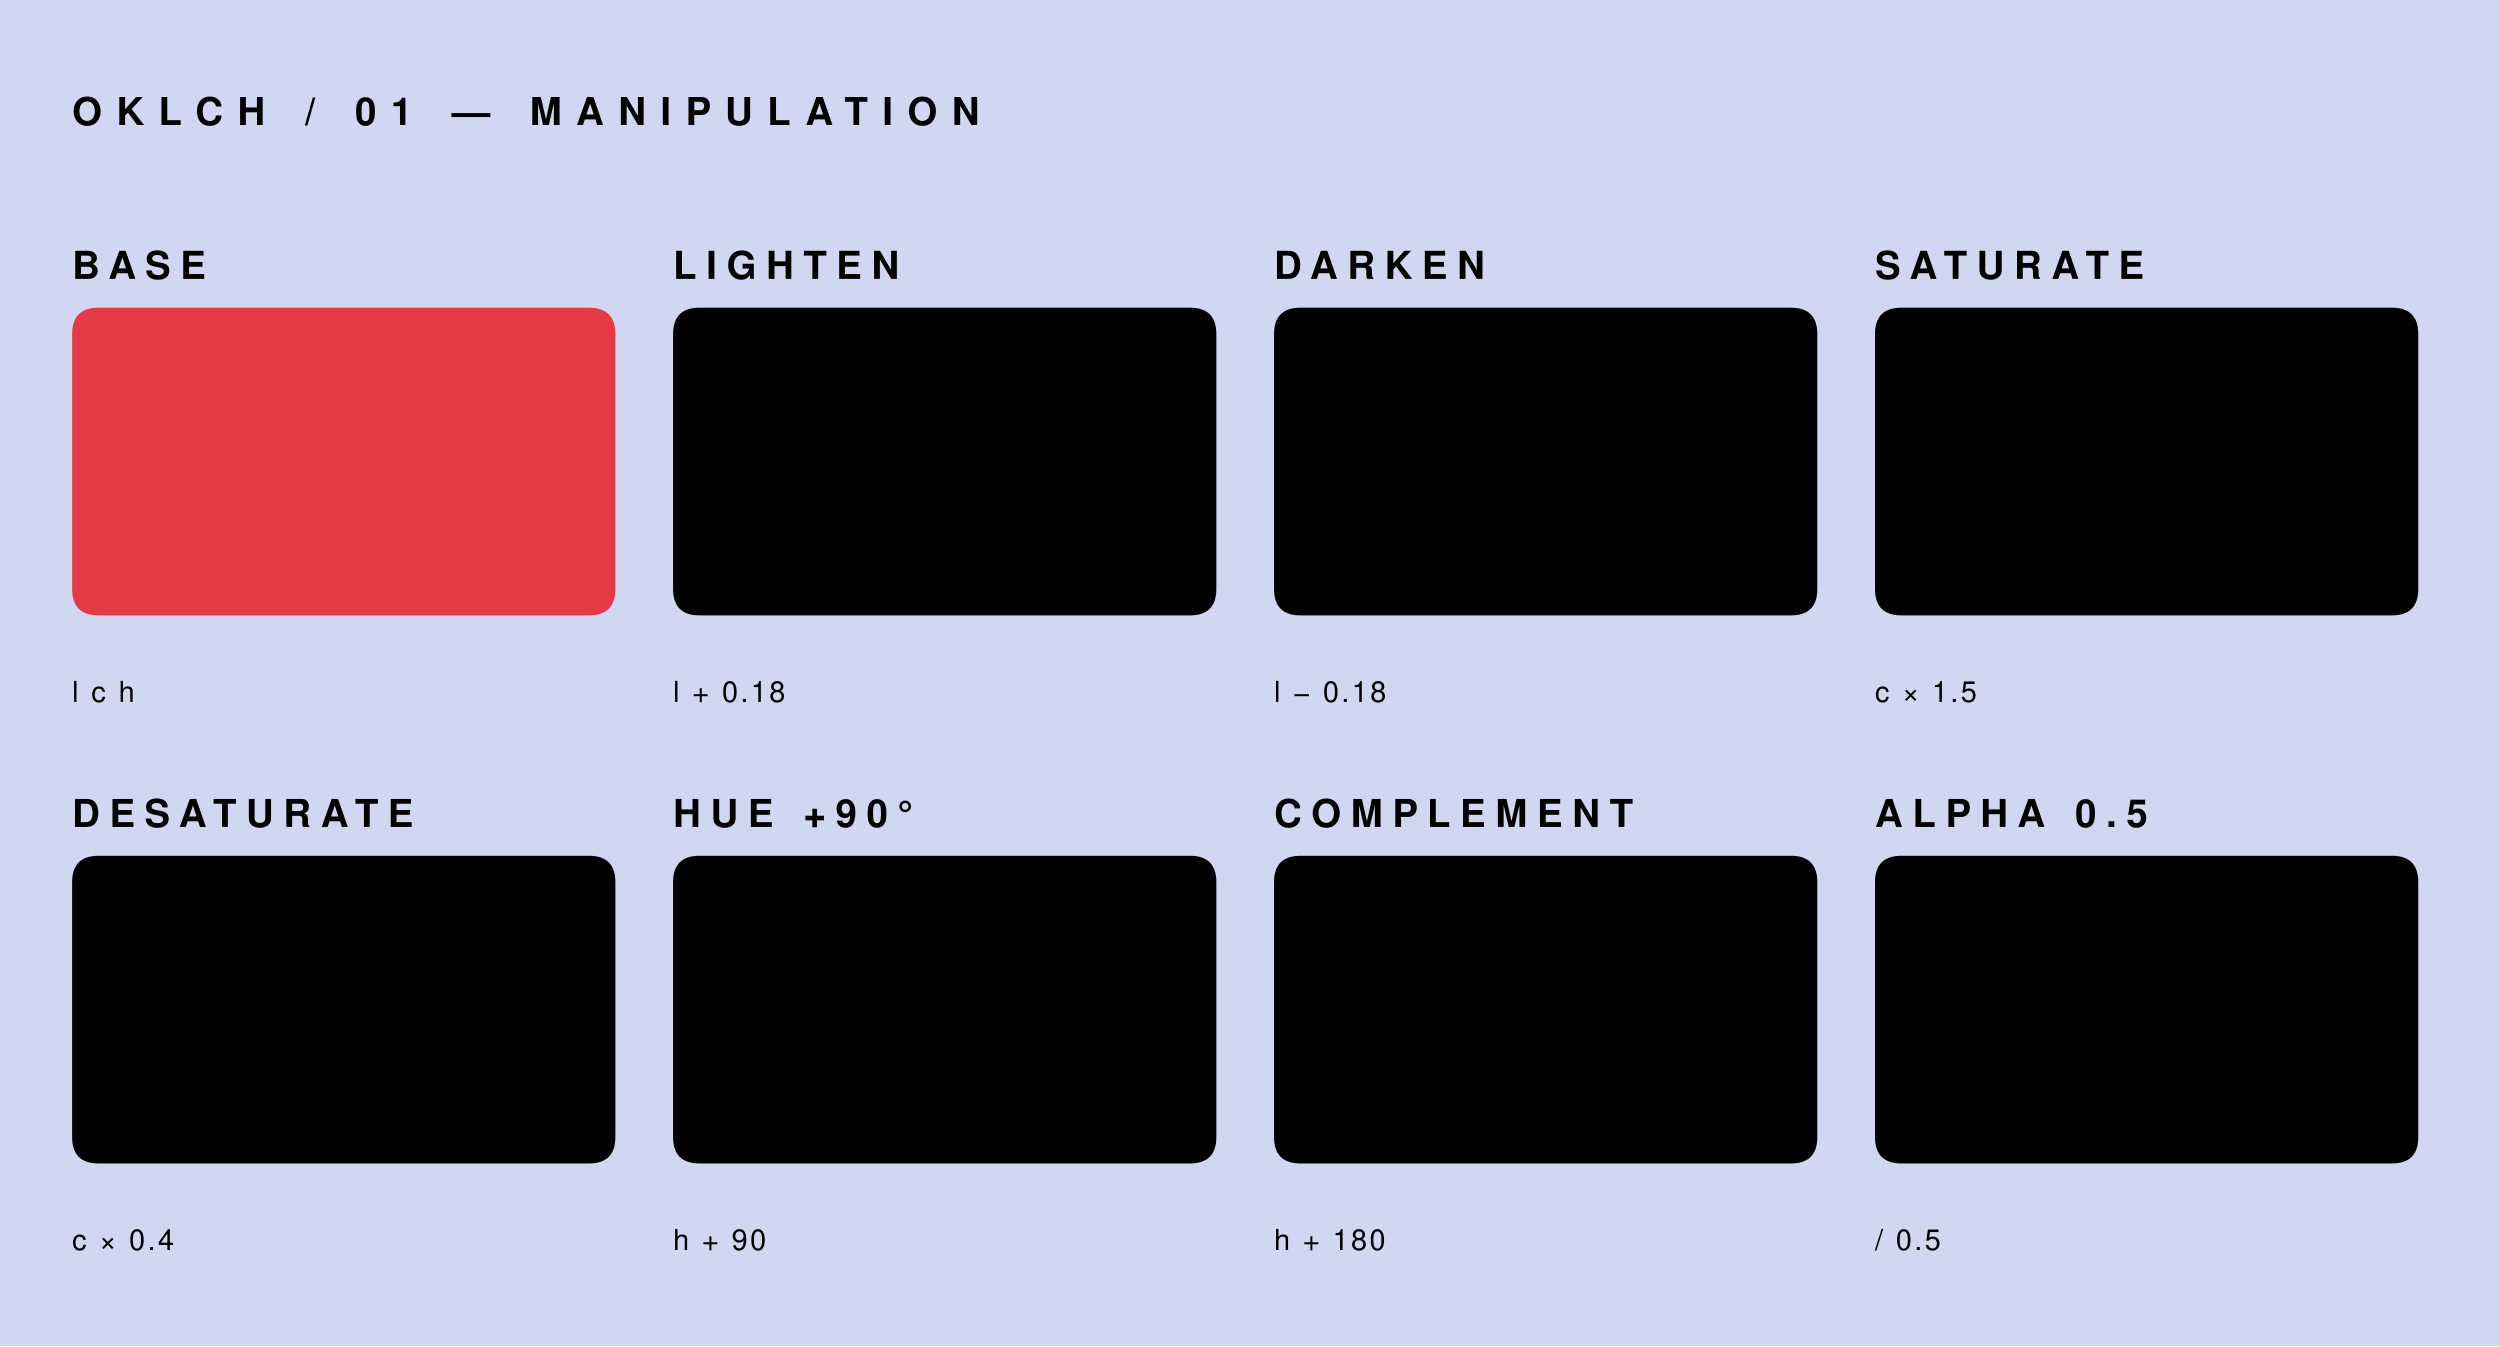
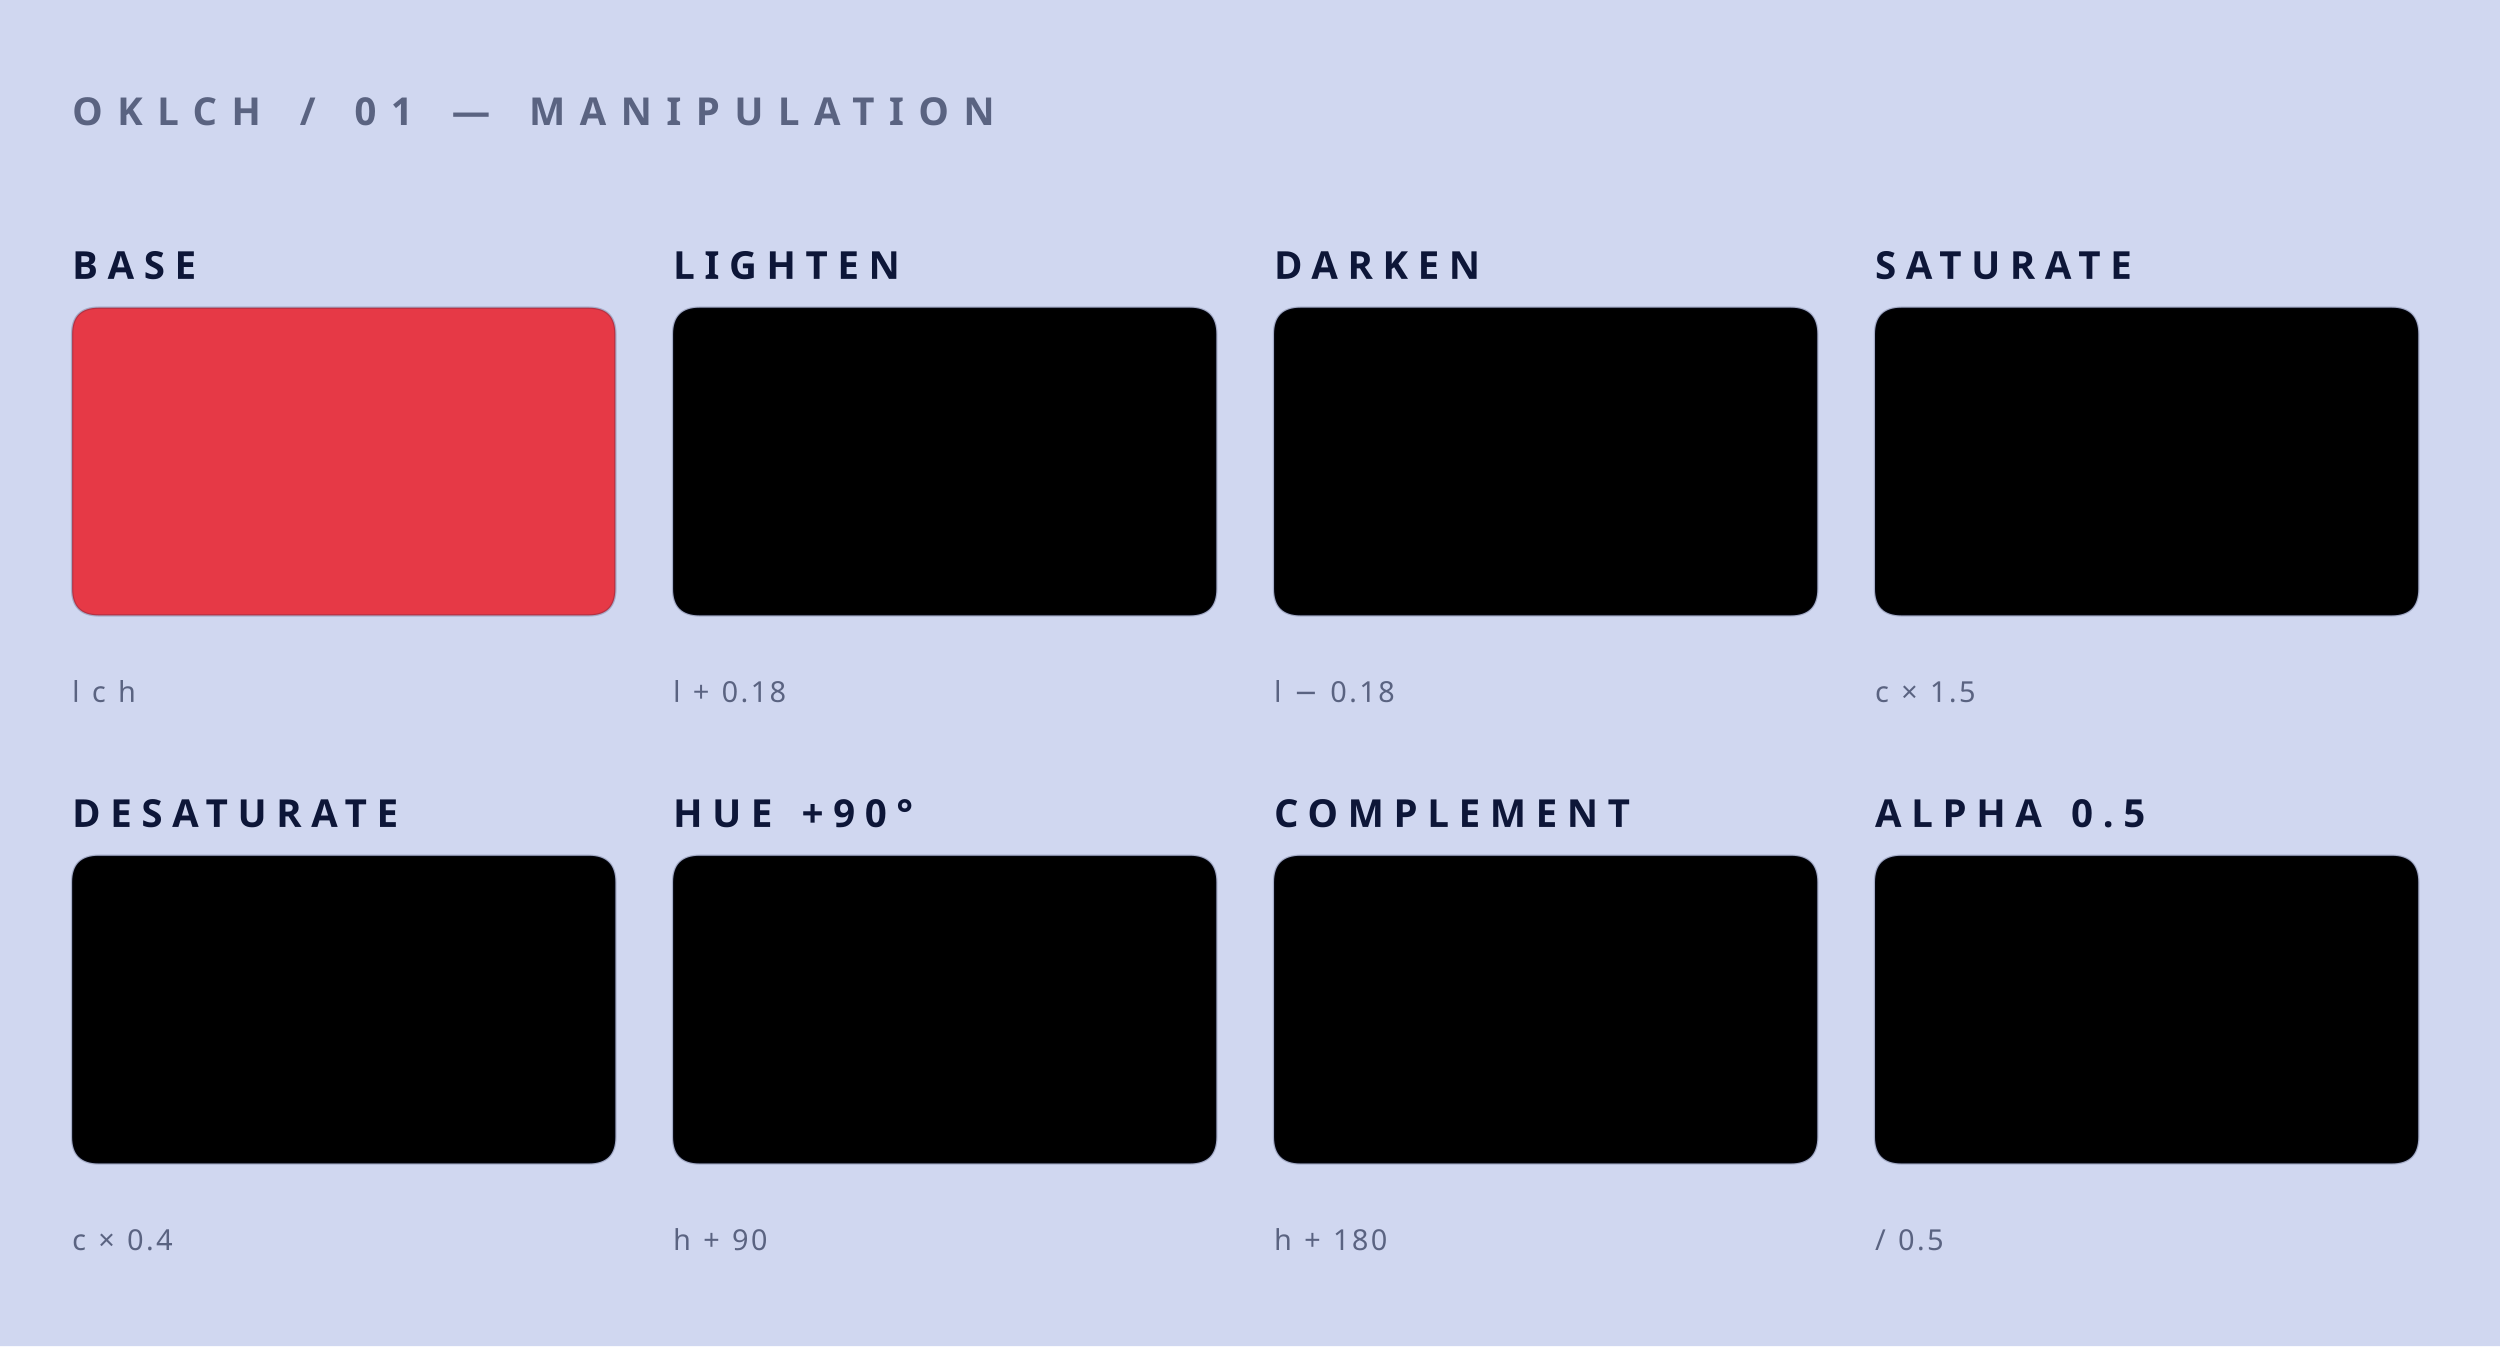
<svg xmlns="http://www.w3.org/2000/svg" viewBox="0 0 520 280" width="520" height="280">
  <style>
    @property --bg {
      syntax: "&lt;color&gt;";
      inherits: true;
      initial-value: #d0d7f0;
    }
    @property --demo-color {
      syntax: "&lt;color&gt;";
      inherits: true;
      initial-value: #e63946;
    }
  </style>
-   <g id="diagram">
-     <path id="bg" d="M 0 0 l 520 0 l 0 280 l -520 0 z" fill="var(--bg, #d0d7f0)" stroke="none" stroke-width="2" />
-     <text id="eyebrow" x="15" y="26" font-family="'Helvetica Neue', 'Helvetica', 'Arial', sans-serif" font-size="8" font-weight="700" letter-spacing="3" fill="oklch(from var(--bg, #d0d7f0) calc((0.5 - l) * 1000) 0 0 / 0.60)" text-anchor="start">OKLCH  /  01 — MANIPULATION</text>
-     <g id="cards">
-       <path id="swatch-0" d="M 20.5 64 l 102 0 q 5.5 0 5.5 5.5 l 0 53 q 0 5.5 -5.5 5.5 l -102 0 q -5.5 0 -5.5 -5.5 l 0 -53 q 0 -5.5 5.5 -5.5 z" fill="var(--demo-color, #e63946)" stroke="oklch(from var(--bg, #d0d7f0) calc((0.5 - l) * 1000) 0 0 / 0.22)" stroke-width="0.5" />
-       <path id="swatch-1" d="M 145.5 64 l 102 0 q 5.5 0 5.5 5.5 l 0 53 q 0 5.5 -5.5 5.5 l -102 0 q -5.5 0 -5.5 -5.5 l 0 -53 q 0 -5.5 5.5 -5.5 z" fill="oklch(from var(--demo-color, #e63946) calc(l + 0.18) c h)" stroke="oklch(from var(--bg, #d0d7f0) calc((0.5 - l) * 1000) 0 0 / 0.22)" stroke-width="0.5" />
-       <path id="swatch-2" d="M 270.5 64 l 102 0 q 5.5 0 5.5 5.5 l 0 53 q 0 5.5 -5.5 5.5 l -102 0 q -5.5 0 -5.5 -5.5 l 0 -53 q 0 -5.5 5.5 -5.5 z" fill="oklch(from var(--demo-color, #e63946) calc(l - 0.18) c h)" stroke="oklch(from var(--bg, #d0d7f0) calc((0.5 - l) * 1000) 0 0 / 0.22)" stroke-width="0.5" />
-       <path id="swatch-3" d="M 395.5 64 l 102 0 q 5.5 0 5.5 5.5 l 0 53 q 0 5.5 -5.5 5.5 l -102 0 q -5.5 0 -5.5 -5.5 l 0 -53 q 0 -5.5 5.5 -5.5 z" fill="oklch(from var(--demo-color, #e63946) l calc(c * 1.5) h)" stroke="oklch(from var(--bg, #d0d7f0) calc((0.5 - l) * 1000) 0 0 / 0.22)" stroke-width="0.5" />
-       <path id="swatch-4" d="M 20.5 178 l 102 0 q 5.5 0 5.5 5.5 l 0 53 q 0 5.5 -5.5 5.5 l -102 0 q -5.5 0 -5.5 -5.5 l 0 -53 q 0 -5.5 5.5 -5.5 z" fill="oklch(from var(--demo-color, #e63946) l calc(c * 0.4) h)" stroke="oklch(from var(--bg, #d0d7f0) calc((0.5 - l) * 1000) 0 0 / 0.22)" stroke-width="0.5" />
-       <path id="swatch-5" d="M 145.5 178 l 102 0 q 5.5 0 5.5 5.5 l 0 53 q 0 5.5 -5.5 5.5 l -102 0 q -5.5 0 -5.5 -5.5 l 0 -53 q 0 -5.5 5.5 -5.5 z" fill="oklch(from var(--demo-color, #e63946) l c calc(h + 90))" stroke="oklch(from var(--bg, #d0d7f0) calc((0.5 - l) * 1000) 0 0 / 0.22)" stroke-width="0.5" />
-       <path id="swatch-6" d="M 270.5 178 l 102 0 q 5.5 0 5.5 5.5 l 0 53 q 0 5.5 -5.5 5.5 l -102 0 q -5.5 0 -5.5 -5.5 l 0 -53 q 0 -5.5 5.5 -5.5 z" fill="oklch(from var(--demo-color, #e63946) l c calc(h + 180))" stroke="oklch(from var(--bg, #d0d7f0) calc((0.5 - l) * 1000) 0 0 / 0.22)" stroke-width="0.5" />
-       <path id="swatch-7" d="M 395.5 178 l 102 0 q 5.5 0 5.5 5.5 l 0 53 q 0 5.5 -5.5 5.5 l -102 0 q -5.5 0 -5.5 -5.5 l 0 -53 q 0 -5.5 5.5 -5.5 z" fill="oklch(from var(--demo-color, #e63946) l c h / 0.5)" stroke="oklch(from var(--bg, #d0d7f0) calc((0.5 - l) * 1000) 0 0 / 0.22)" stroke-width="0.5" />
-       <text id="card-name" x="15" y="58" font-family="'Helvetica Neue', 'Helvetica', 'Arial', sans-serif" font-size="8" font-weight="700" letter-spacing="2" fill="oklch(from var(--bg, #d0d7f0) calc((0.5 - l) * 1000) 0 0)" text-anchor="start">BASE</text>
-       <text x="140" y="58" font-family="'Helvetica Neue', 'Helvetica', 'Arial', sans-serif" font-size="8" font-weight="700" letter-spacing="2" fill="oklch(from var(--bg, #d0d7f0) calc((0.5 - l) * 1000) 0 0)" text-anchor="start">LIGHTEN</text>
-       <text x="265" y="58" font-family="'Helvetica Neue', 'Helvetica', 'Arial', sans-serif" font-size="8" font-weight="700" letter-spacing="2" fill="oklch(from var(--bg, #d0d7f0) calc((0.5 - l) * 1000) 0 0)" text-anchor="start">DARKEN</text>
-       <text x="390" y="58" font-family="'Helvetica Neue', 'Helvetica', 'Arial', sans-serif" font-size="8" font-weight="700" letter-spacing="2" fill="oklch(from var(--bg, #d0d7f0) calc((0.5 - l) * 1000) 0 0)" text-anchor="start">SATURATE</text>
-       <text x="15" y="172" font-family="'Helvetica Neue', 'Helvetica', 'Arial', sans-serif" font-size="8" font-weight="700" letter-spacing="2" fill="oklch(from var(--bg, #d0d7f0) calc((0.5 - l) * 1000) 0 0)" text-anchor="start">DESATURATE</text>
-       <text x="140" y="172" font-family="'Helvetica Neue', 'Helvetica', 'Arial', sans-serif" font-size="8" font-weight="700" letter-spacing="2" fill="oklch(from var(--bg, #d0d7f0) calc((0.5 - l) * 1000) 0 0)" text-anchor="start">HUE +90°</text>
-       <text x="265" y="172" font-family="'Helvetica Neue', 'Helvetica', 'Arial', sans-serif" font-size="8" font-weight="700" letter-spacing="2" fill="oklch(from var(--bg, #d0d7f0) calc((0.5 - l) * 1000) 0 0)" text-anchor="start">COMPLEMENT</text>
-       <text x="390" y="172" font-family="'Helvetica Neue', 'Helvetica', 'Arial', sans-serif" font-size="8" font-weight="700" letter-spacing="2" fill="oklch(from var(--bg, #d0d7f0) calc((0.5 - l) * 1000) 0 0)" text-anchor="start">ALPHA 0.5</text>
-       <text id="card-value" x="15" y="146" font-family="'Helvetica Neue', 'Helvetica', 'Arial', sans-serif" font-size="6" letter-spacing="0.5" fill="oklch(from var(--bg, #d0d7f0) calc((0.5 - l) * 1000) 0 0 / 0.60)" text-anchor="start">l c h</text>
-       <text x="140" y="146" font-family="'Helvetica Neue', 'Helvetica', 'Arial', sans-serif" font-size="6" letter-spacing="0.5" fill="oklch(from var(--bg, #d0d7f0) calc((0.5 - l) * 1000) 0 0 / 0.60)" text-anchor="start">l + 0.18</text>
-       <text x="265" y="146" font-family="'Helvetica Neue', 'Helvetica', 'Arial', sans-serif" font-size="6" letter-spacing="0.5" fill="oklch(from var(--bg, #d0d7f0) calc((0.5 - l) * 1000) 0 0 / 0.60)" text-anchor="start">l − 0.18</text>
-       <text x="390" y="146" font-family="'Helvetica Neue', 'Helvetica', 'Arial', sans-serif" font-size="6" letter-spacing="0.5" fill="oklch(from var(--bg, #d0d7f0) calc((0.5 - l) * 1000) 0 0 / 0.60)" text-anchor="start">c × 1.5</text>
-       <text x="15" y="260" font-family="'Helvetica Neue', 'Helvetica', 'Arial', sans-serif" font-size="6" letter-spacing="0.5" fill="oklch(from var(--bg, #d0d7f0) calc((0.5 - l) * 1000) 0 0 / 0.60)" text-anchor="start">c × 0.4</text>
-       <text x="140" y="260" font-family="'Helvetica Neue', 'Helvetica', 'Arial', sans-serif" font-size="6" letter-spacing="0.5" fill="oklch(from var(--bg, #d0d7f0) calc((0.5 - l) * 1000) 0 0 / 0.60)" text-anchor="start">h + 90</text>
-       <text x="265" y="260" font-family="'Helvetica Neue', 'Helvetica', 'Arial', sans-serif" font-size="6" letter-spacing="0.5" fill="oklch(from var(--bg, #d0d7f0) calc((0.5 - l) * 1000) 0 0 / 0.60)" text-anchor="start">h + 180</text>
-       <text x="390" y="260" font-family="'Helvetica Neue', 'Helvetica', 'Arial', sans-serif" font-size="6" letter-spacing="0.5" fill="oklch(from var(--bg, #d0d7f0) calc((0.5 - l) * 1000) 0 0 / 0.60)" text-anchor="start">/ 0.5</text>
+   <g data-layer-name="diagram" id="diagram">
+     <path data-layer-name="bg" id="bg" d="M 0 0 l 520 0 l 0 280 l -520 0 z" fill="var(--bg, #d0d7f0)" stroke="none" stroke-width="2" />
+     <text data-layer-name="eyebrow" id="eyebrow" x="15" y="26" font-family="sans-serif" font-size="8" font-weight="700" letter-spacing="3" fill="rgba(13, 22, 56, 0.6)" text-anchor="start">OKLCH  /  01 — MANIPULATION</text>
+     <g data-layer-name="cards" id="cards">
+       <path data-layer-name="swatch-0" id="swatch-0" d="M 20.5 64 l 102 0 q 5.5 0 5.5 5.5 l 0 53 q 0 5.5 -5.5 5.5 l -102 0 q -5.5 0 -5.5 -5.5 l 0 -53 q 0 -5.5 5.5 -5.5 z" fill="var(--demo-color, #e63946)" stroke="rgba(13, 22, 56, 0.22)" stroke-width="0.5" />
+       <path data-layer-name="swatch-1" id="swatch-1" d="M 145.5 64 l 102 0 q 5.5 0 5.5 5.5 l 0 53 q 0 5.5 -5.5 5.5 l -102 0 q -5.5 0 -5.5 -5.5 l 0 -53 q 0 -5.5 5.5 -5.5 z" fill="oklch(from var(--demo-color, #e63946) calc(l + 0.18) c h)" stroke="rgba(13, 22, 56, 0.22)" stroke-width="0.5" />
+       <path data-layer-name="swatch-2" id="swatch-2" d="M 270.5 64 l 102 0 q 5.5 0 5.5 5.5 l 0 53 q 0 5.5 -5.5 5.5 l -102 0 q -5.5 0 -5.5 -5.5 l 0 -53 q 0 -5.5 5.5 -5.5 z" fill="oklch(from var(--demo-color, #e63946) calc(l - 0.18) c h)" stroke="rgba(13, 22, 56, 0.22)" stroke-width="0.5" />
+       <path data-layer-name="swatch-3" id="swatch-3" d="M 395.5 64 l 102 0 q 5.5 0 5.5 5.5 l 0 53 q 0 5.5 -5.5 5.5 l -102 0 q -5.5 0 -5.5 -5.5 l 0 -53 q 0 -5.5 5.5 -5.5 z" fill="oklch(from var(--demo-color, #e63946) l calc(c * 1.5) h)" stroke="rgba(13, 22, 56, 0.22)" stroke-width="0.5" />
+       <path data-layer-name="swatch-4" id="swatch-4" d="M 20.5 178 l 102 0 q 5.5 0 5.5 5.5 l 0 53 q 0 5.5 -5.5 5.5 l -102 0 q -5.5 0 -5.5 -5.5 l 0 -53 q 0 -5.5 5.5 -5.5 z" fill="oklch(from var(--demo-color, #e63946) l calc(c * 0.4) h)" stroke="rgba(13, 22, 56, 0.22)" stroke-width="0.5" />
+       <path data-layer-name="swatch-5" id="swatch-5" d="M 145.5 178 l 102 0 q 5.5 0 5.5 5.5 l 0 53 q 0 5.5 -5.5 5.5 l -102 0 q -5.5 0 -5.5 -5.5 l 0 -53 q 0 -5.5 5.5 -5.5 z" fill="oklch(from var(--demo-color, #e63946) l c calc(h + 90))" stroke="rgba(13, 22, 56, 0.22)" stroke-width="0.5" />
+       <path data-layer-name="swatch-6" id="swatch-6" d="M 270.5 178 l 102 0 q 5.5 0 5.5 5.5 l 0 53 q 0 5.5 -5.5 5.5 l -102 0 q -5.5 0 -5.5 -5.5 l 0 -53 q 0 -5.5 5.5 -5.5 z" fill="oklch(from var(--demo-color, #e63946) l c calc(h + 180))" stroke="rgba(13, 22, 56, 0.22)" stroke-width="0.5" />
+       <path data-layer-name="swatch-7" id="swatch-7" d="M 395.5 178 l 102 0 q 5.5 0 5.5 5.5 l 0 53 q 0 5.5 -5.5 5.5 l -102 0 q -5.5 0 -5.5 -5.5 l 0 -53 q 0 -5.5 5.5 -5.5 z" fill="oklch(from var(--demo-color, #e63946) l c h / 0.5)" stroke="rgba(13, 22, 56, 0.22)" stroke-width="0.5" />
+       <text data-layer-name="card-name" id="card-name" x="15" y="58" font-family="sans-serif" font-size="8" font-weight="700" letter-spacing="2" fill="#0d1638" text-anchor="start">BASE</text>
+       <text data-layer-name="card-name" x="140" y="58" font-family="sans-serif" font-size="8" font-weight="700" letter-spacing="2" fill="#0d1638" text-anchor="start">LIGHTEN</text>
+       <text data-layer-name="card-name" x="265" y="58" font-family="sans-serif" font-size="8" font-weight="700" letter-spacing="2" fill="#0d1638" text-anchor="start">DARKEN</text>
+       <text data-layer-name="card-name" x="390" y="58" font-family="sans-serif" font-size="8" font-weight="700" letter-spacing="2" fill="#0d1638" text-anchor="start">SATURATE</text>
+       <text data-layer-name="card-name" x="15" y="172" font-family="sans-serif" font-size="8" font-weight="700" letter-spacing="2" fill="#0d1638" text-anchor="start">DESATURATE</text>
+       <text data-layer-name="card-name" x="140" y="172" font-family="sans-serif" font-size="8" font-weight="700" letter-spacing="2" fill="#0d1638" text-anchor="start">HUE +90°</text>
+       <text data-layer-name="card-name" x="265" y="172" font-family="sans-serif" font-size="8" font-weight="700" letter-spacing="2" fill="#0d1638" text-anchor="start">COMPLEMENT</text>
+       <text data-layer-name="card-name" x="390" y="172" font-family="sans-serif" font-size="8" font-weight="700" letter-spacing="2" fill="#0d1638" text-anchor="start">ALPHA 0.5</text>
+       <text data-layer-name="card-value" id="card-value" x="15" y="146" font-family="sans-serif" font-size="6" letter-spacing="0.5" fill="rgba(13, 22, 56, 0.6)" text-anchor="start">l c h</text>
+       <text data-layer-name="card-value" x="140" y="146" font-family="sans-serif" font-size="6" letter-spacing="0.5" fill="rgba(13, 22, 56, 0.6)" text-anchor="start">l + 0.18</text>
+       <text data-layer-name="card-value" x="265" y="146" font-family="sans-serif" font-size="6" letter-spacing="0.5" fill="rgba(13, 22, 56, 0.6)" text-anchor="start">l − 0.18</text>
+       <text data-layer-name="card-value" x="390" y="146" font-family="sans-serif" font-size="6" letter-spacing="0.5" fill="rgba(13, 22, 56, 0.6)" text-anchor="start">c × 1.5</text>
+       <text data-layer-name="card-value" x="15" y="260" font-family="sans-serif" font-size="6" letter-spacing="0.5" fill="rgba(13, 22, 56, 0.6)" text-anchor="start">c × 0.4</text>
+       <text data-layer-name="card-value" x="140" y="260" font-family="sans-serif" font-size="6" letter-spacing="0.5" fill="rgba(13, 22, 56, 0.6)" text-anchor="start">h + 90</text>
+       <text data-layer-name="card-value" x="265" y="260" font-family="sans-serif" font-size="6" letter-spacing="0.5" fill="rgba(13, 22, 56, 0.6)" text-anchor="start">h + 180</text>
+       <text data-layer-name="card-value" x="390" y="260" font-family="sans-serif" font-size="6" letter-spacing="0.5" fill="rgba(13, 22, 56, 0.6)" text-anchor="start">/ 0.5</text>
    </g>
  </g>
</svg>
